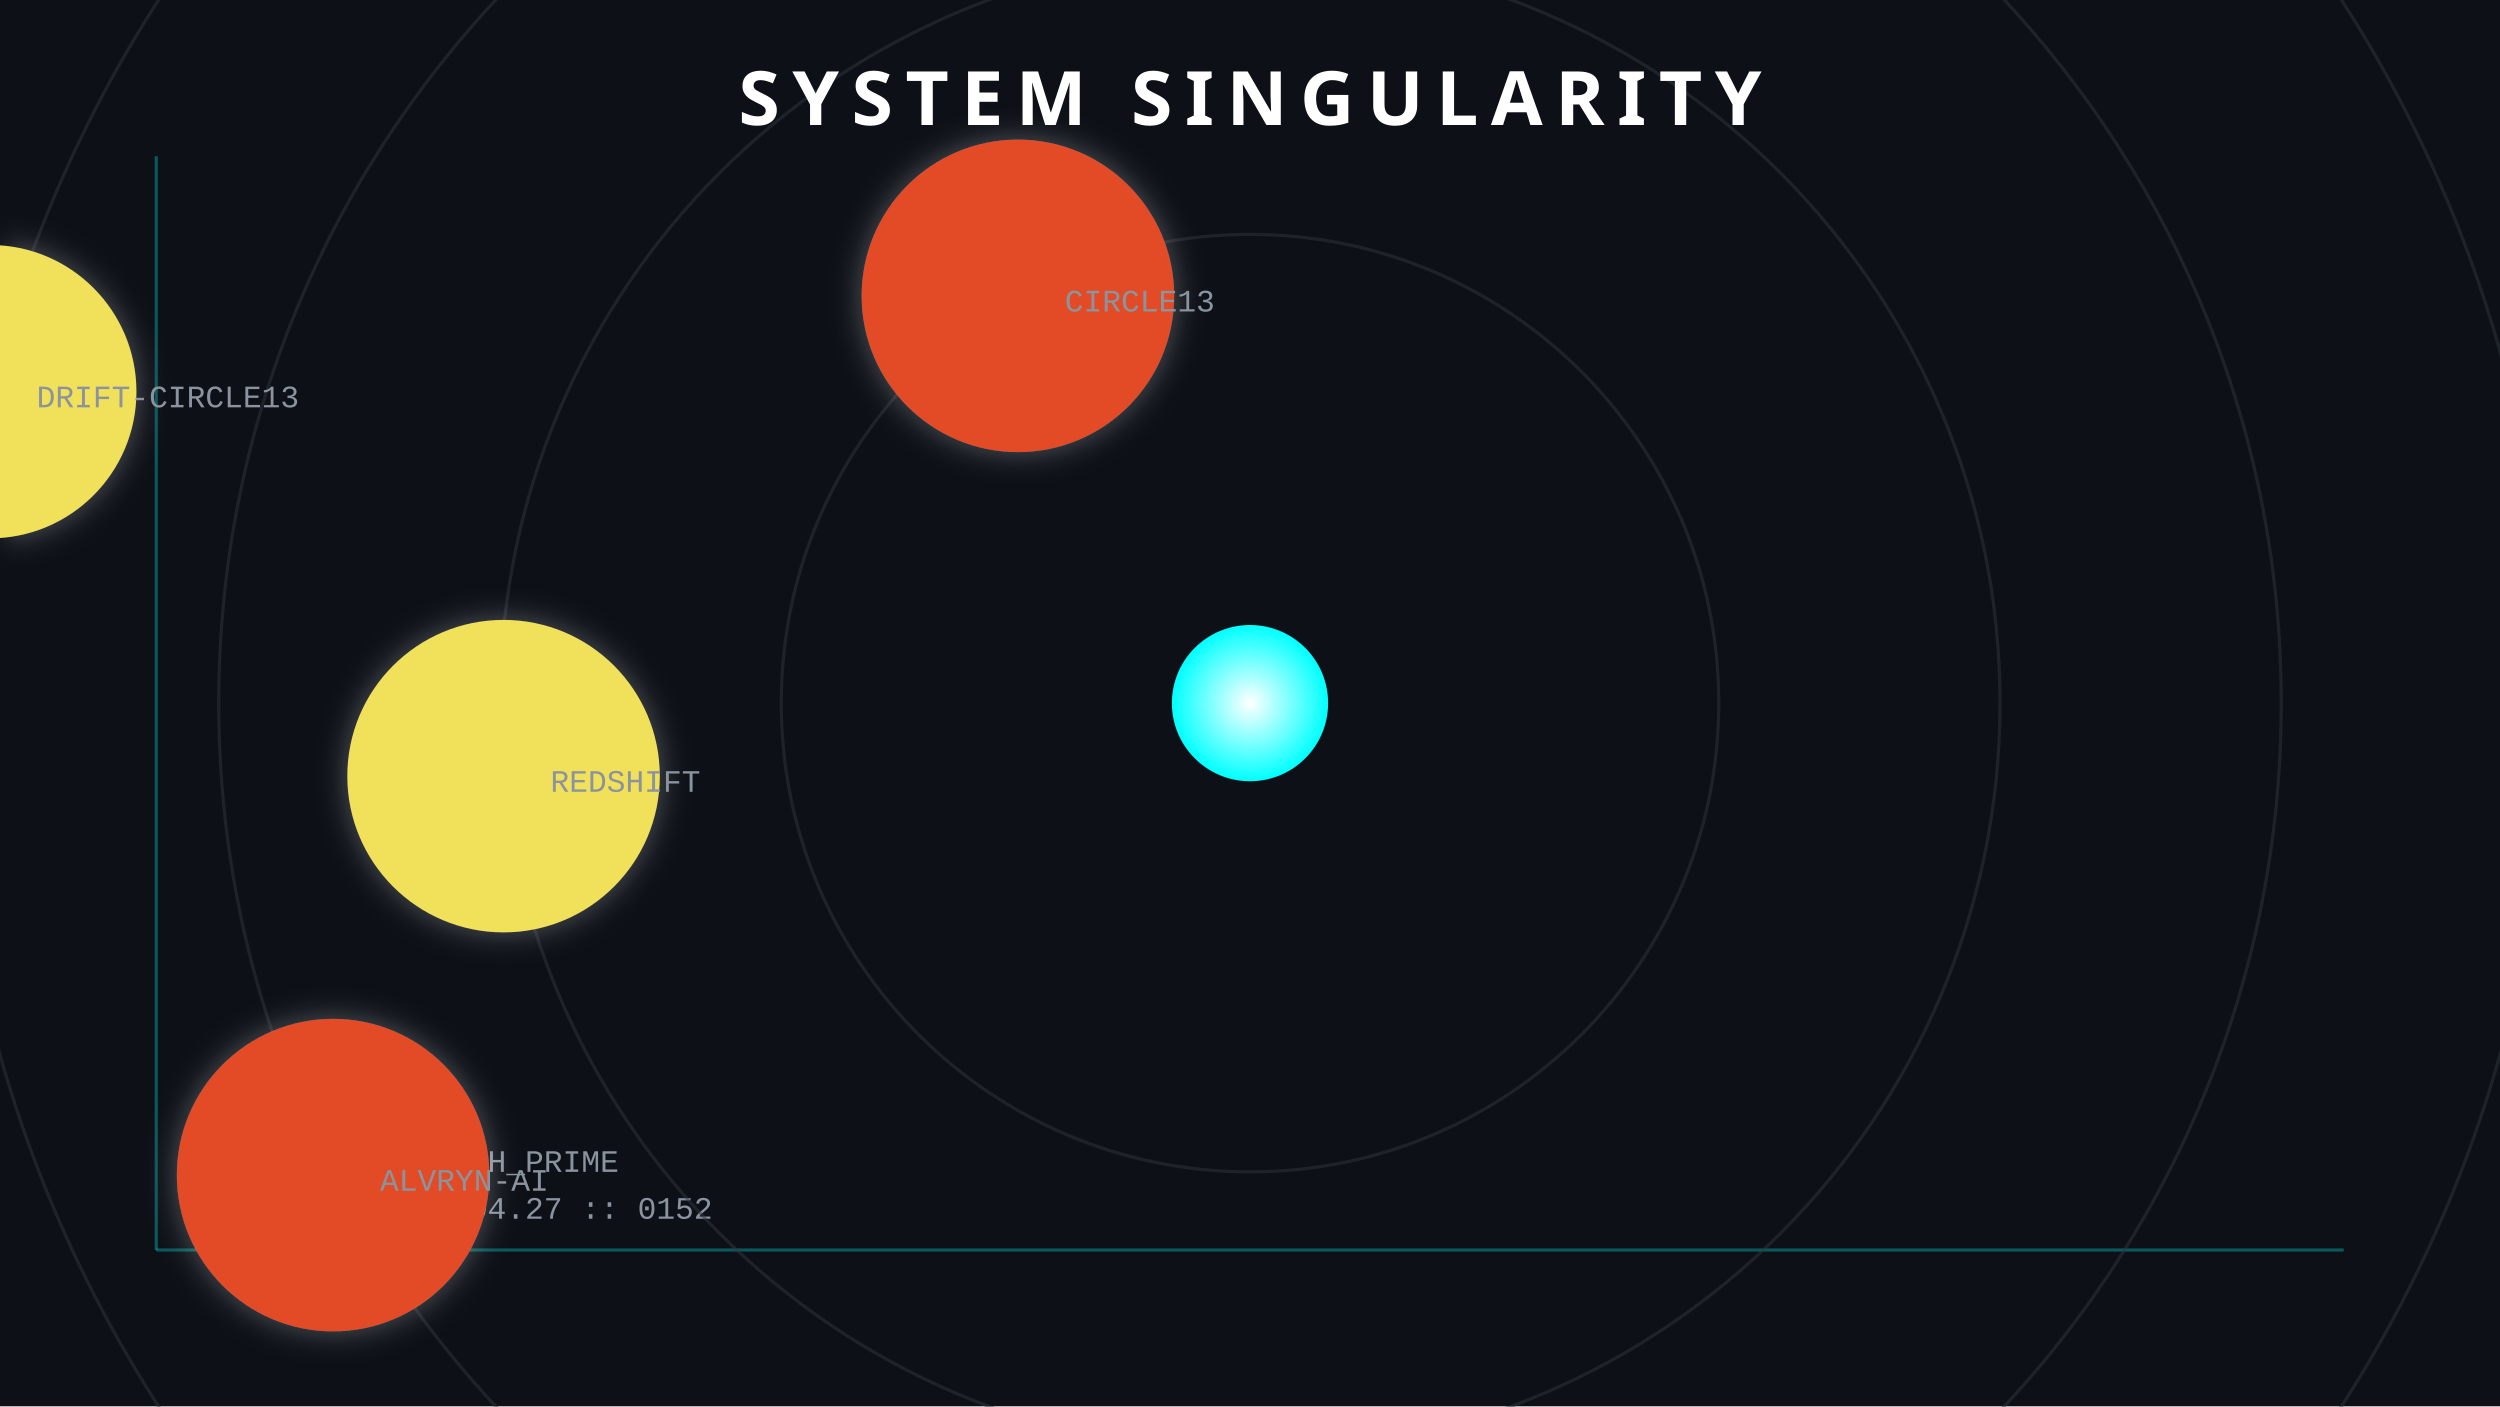
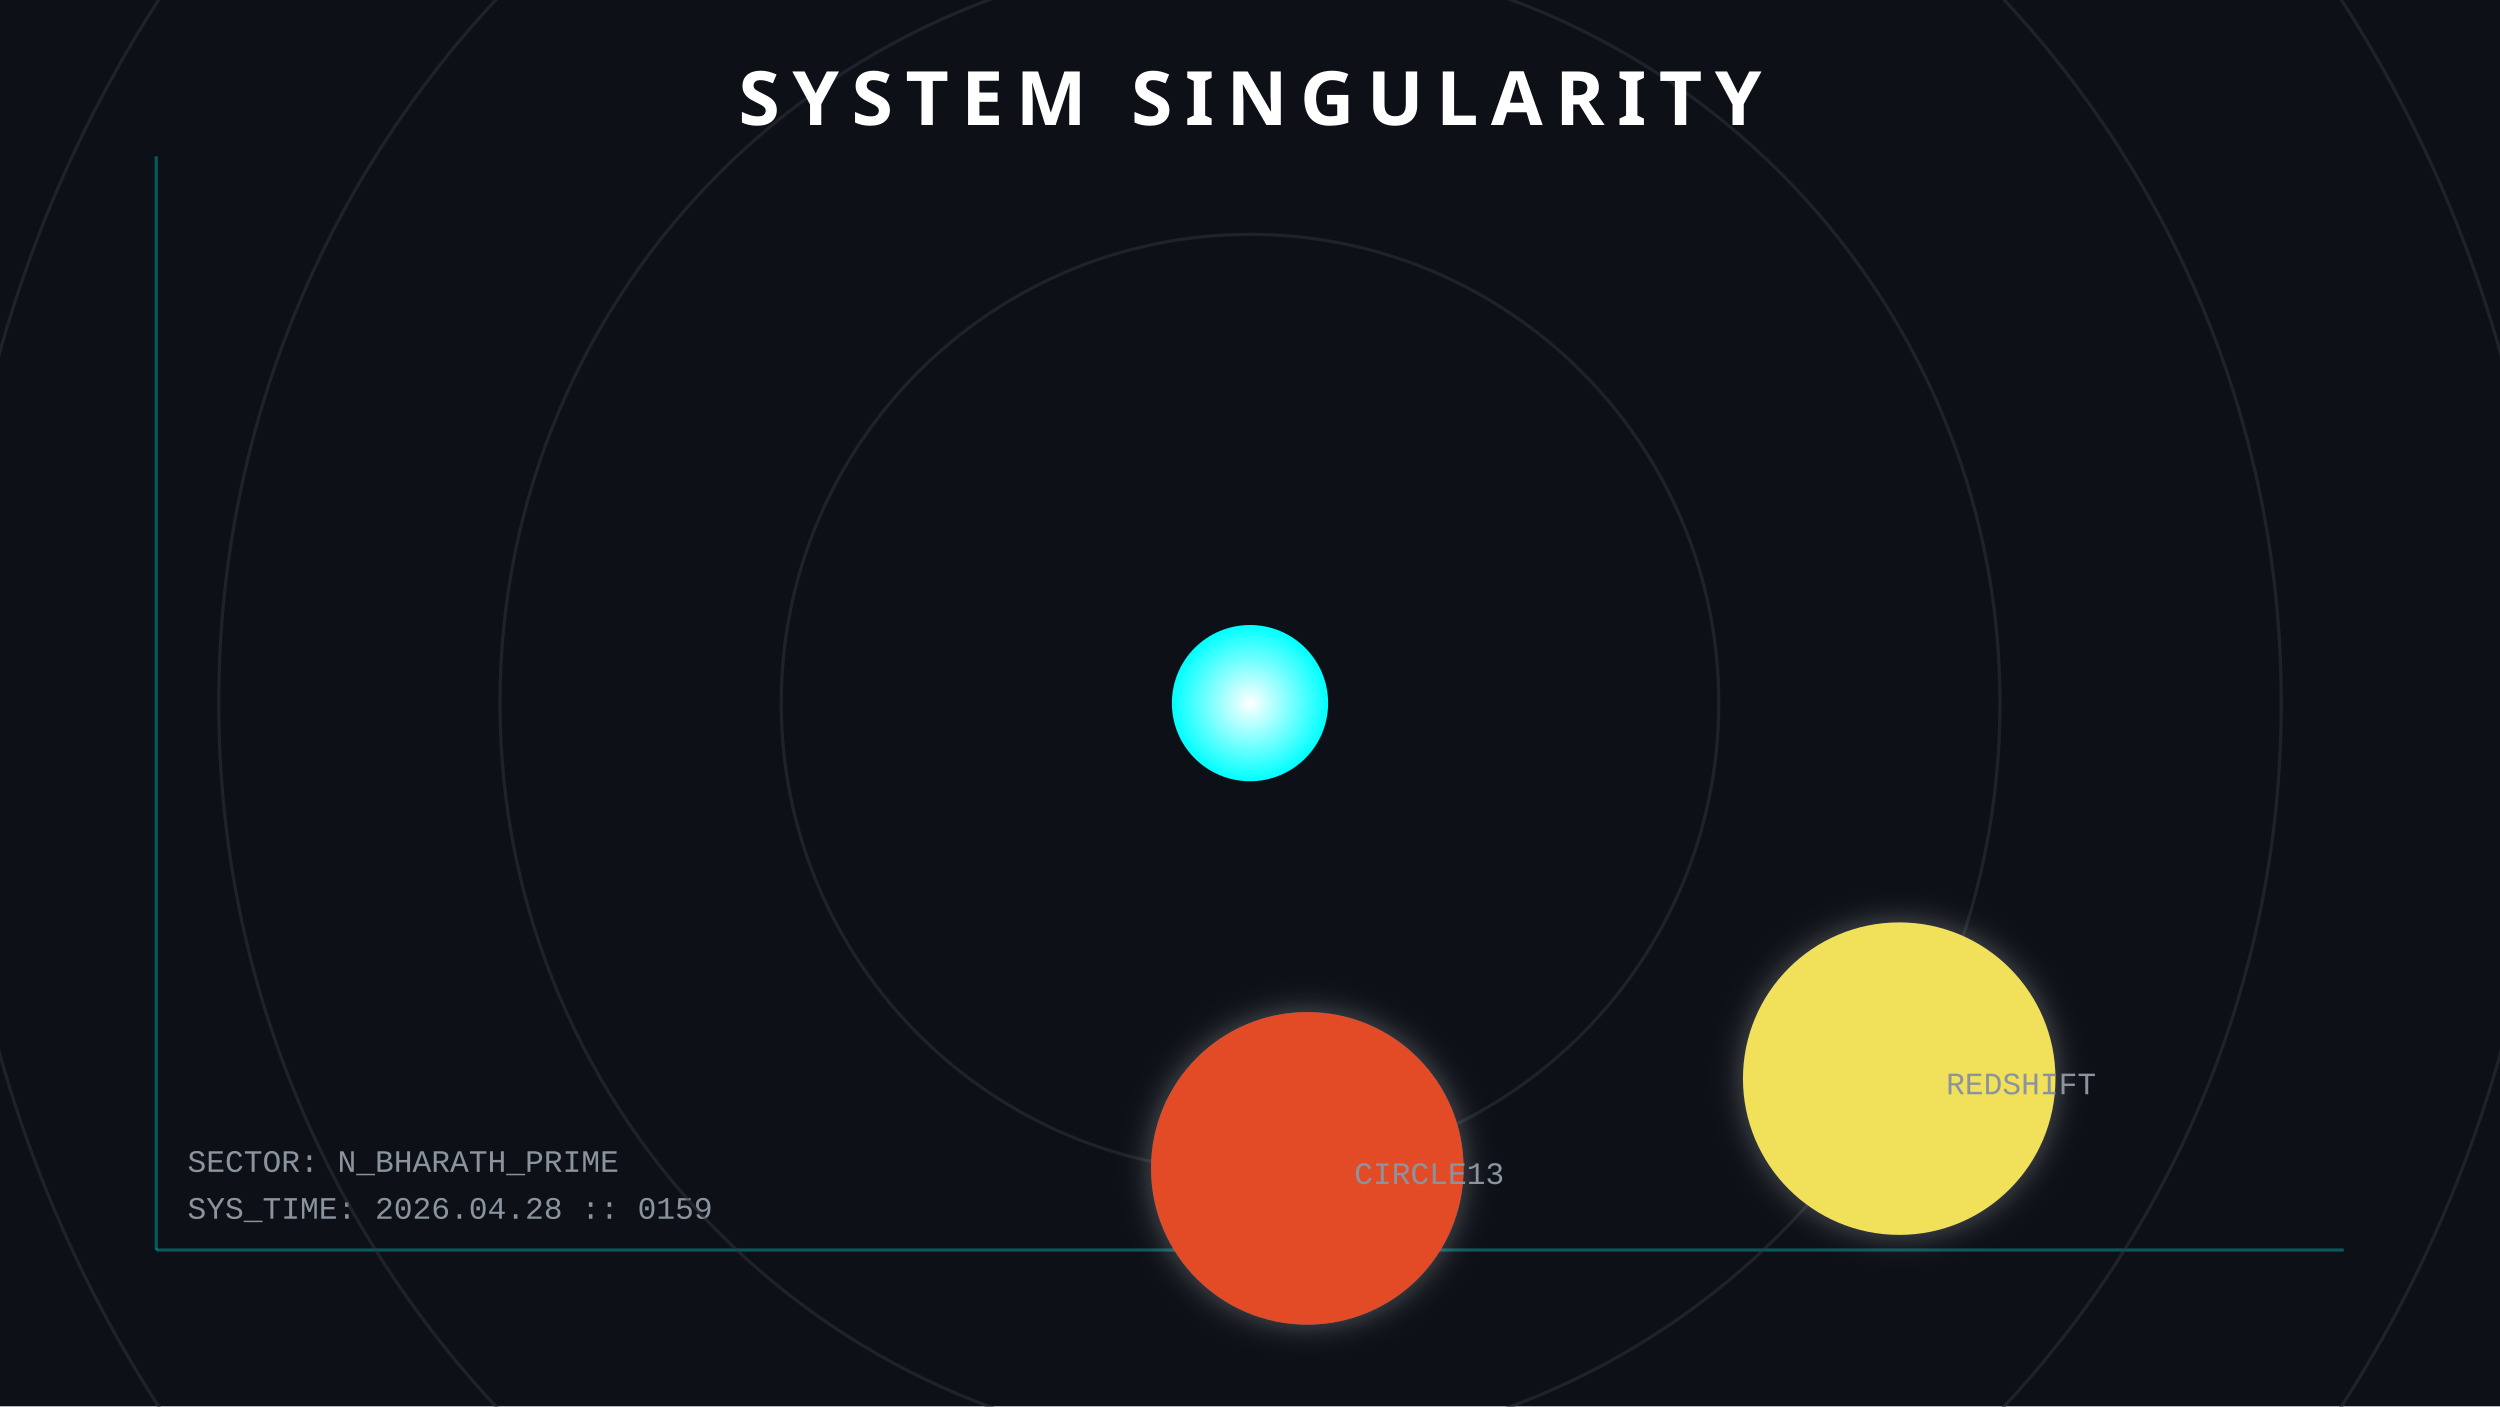
<svg xmlns="http://www.w3.org/2000/svg" width="800" height="450">
  <style>
        .orbit { fill: none; stroke: #30363d; stroke-width: 1; opacity: 0.5; }
        .planet { filter: drop-shadow(0 0 5px rgba(255,255,255,0.3)); }
        .text { font-family: 'Courier New', monospace; fill: #8b949e; font-size: 10px; }
        .title { font-family: sans-serif; fill: white; font-weight: bold; font-size: 24px; letter-spacing: 4px; }
        .hud-line { stroke: #00ffff; stroke-width: 1; opacity: 0.3; }
        
        /* ANIMATIONS */
        @keyframes pulse { 0% { r: 25; opacity: 0.8; } 50% { r: 30; opacity: 0.4; } 100% { r: 25; opacity: 0.8; } }
        .sun { animation: pulse 4s infinite; }
    </style>
  <rect width="100%" height="100%" fill="#0d1117" />
  <line x1="50" y1="50" x2="50" y2="400" class="hud-line" />
  <line x1="50" y1="400" x2="750" y2="400" class="hud-line" />
-   <text x="60" y="390" class="text">SYS_TIME: 2026.04.27 :: 0152</text>
+   <text x="60" y="390" class="text">SYS_TIME: 2026.04.28 :: 0159</text>
  <text x="60" y="375" class="text">SECTOR: N_BHARATH_PRIME</text>
  <circle cx="400" cy="225" r="25" fill="url(#grad1)" class="sun" />
  <defs>
    <radialGradient id="grad1" cx="50%" cy="50%" r="50%" fx="50%" fy="50%">
      <stop offset="0%" style="stop-color:white;stop-opacity:1" />
      <stop offset="100%" style="stop-color:#00ffff;stop-opacity:1" />
    </radialGradient>
  </defs>
  <circle cx="400" cy="225" r="150.0" class="orbit" />
-   <circle cx="325.732" cy="94.676" r="50" fill="#e34c26" class="planet" />
-   <text x="340.732" y="99.676" class="text" fill="white">CIRCLE13</text>
+   <circle cx="418.337" cy="373.875" r="50" fill="#e34c26" class="planet" />
+   <text x="433.337" y="378.875" class="text" fill="white">CIRCLE13</text>
  <circle cx="400" cy="225" r="240.0" class="orbit" />
-   <circle cx="161.14" cy="248.367" r="50" fill="#f1e05a" class="planet" />
-   <text x="176.14" y="253.367" class="text" fill="white">REDSHIFT</text>
+   <circle cx="607.749" cy="345.168" r="50" fill="#f1e05a" class="planet" />
+   <text x="622.749" y="350.168" class="text" fill="white">REDSHIFT</text>
  <circle cx="400" cy="225" r="330.0" class="orbit" />
-   <circle cx="106.592" cy="376.036" r="50" fill="#e34c26" class="planet" />
-   <text x="121.592" y="381.036" class="text" fill="white">ALVRYN-AI</text>
+   <circle cx="229.765" cy="-57.701" r="50" fill="#e34c26" class="planet" />
+   <text x="244.765" y="-52.701" class="text" fill="white">ALVRYN-AI</text>
  <circle cx="400" cy="225" r="415.422" class="orbit" />
-   <circle cx="-3.289" cy="125.335" r="46.948" fill="#f1e05a" class="planet" />
-   <text x="11.711" y="130.335" class="text" fill="white">DRIFT-CIRCLE13</text>
+   <circle cx="687.566" cy="524.802" r="46.948" fill="#f1e05a" class="planet" />
+   <text x="702.566" y="529.802" class="text" fill="white">DRIFT-CIRCLE13</text>
  <circle cx="400" cy="225" r="461.81" class="orbit" />
-   <circle cx="427.697" cy="685.978" r="20.925" fill="#2b7489" class="planet" />
-   <text x="442.697" y="690.978" class="text" fill="white">DSATM-EXAM-SYSTEM-</text>
-   <circle cx="400" cy="225" r="504.901" class="orbit" />
-   <circle cx="365.44" cy="728.717" r="18.728" fill="#8b949e" class="planet" />
-   <text x="380.44" y="733.717" class="text" fill="white">NBHARATH1306</text>
-   <circle cx="400" cy="225" r="547.134" class="orbit" />
-   <circle cx="933.745" cy="104.703" r="18.155" fill="#e34c26" class="planet" />
-   <text x="948.745" y="109.703" class="text" fill="white">WEBSITE-EQUDATOR-TRADING-PLATFORM</text>
-   <circle cx="400" cy="225" r="577.966" class="orbit" />
-   <circle cx="-73.195" cy="-106.861" r="10.555" fill="#8b949e" class="planet" />
-   <text x="-58.195" y="-101.861" class="text" fill="white">FLASK</text>
-   <circle cx="400" cy="225" r="608.24" class="orbit" />
-   <circle cx="-204.081" cy="296" r="10.182" fill="#8b949e" class="planet" />
-   <text x="-189.081" y="301" class="text" fill="white">HCF-INTERNSHIP</text>
-   <circle cx="400" cy="225" r="637.109" class="orbit" />
-   <circle cx="-189.348" cy="467.026" r="9.246" fill="#8b949e" class="planet" />
+   <circle cx="228.669" cy="653.852" r="20.925" fill="#2b7489" class="planet" />
+   <text x="243.669" y="658.852" class="text" fill="white">DSATM-EXAM-SYSTEM-</text>
+   <circle cx="400" cy="225" r="504.903" class="orbit" />
+   <circle cx="693.241" cy="636.019" r="18.729" fill="#8b949e" class="planet" />
+   <text x="708.241" y="641.019" class="text" fill="white">NBHARATH1306</text>
+   <circle cx="400" cy="225" r="547.135" class="orbit" />
+   <circle cx="809.547" cy="587.807" r="18.155" fill="#e34c26" class="planet" />
+   <text x="824.547" y="592.807" class="text" fill="white">WEBSITE-EQUDATOR-TRADING-PLATFORM</text>
+   <circle cx="400" cy="225" r="577.968" class="orbit" />
+   <circle cx="953.323" cy="58.025" r="10.555" fill="#8b949e" class="planet" />
+   <text x="968.323" y="63.025" class="text" fill="white">FLASK</text>
+   <circle cx="400" cy="225" r="608.241" class="orbit" />
+   <circle cx="-143.808" cy="497.453" r="10.182" fill="#8b949e" class="planet" />
+   <text x="-128.808" y="502.453" class="text" fill="white">HCF-INTERNSHIP</text>
+   <circle cx="400" cy="225" r="637.11" class="orbit" />
+   <circle cx="-192.743" cy="-8.59" r="9.246" fill="#8b949e" class="planet" />
  <text x="400" y="40" text-anchor="middle" class="title">SYSTEM SINGULARITY</text>
</svg>
